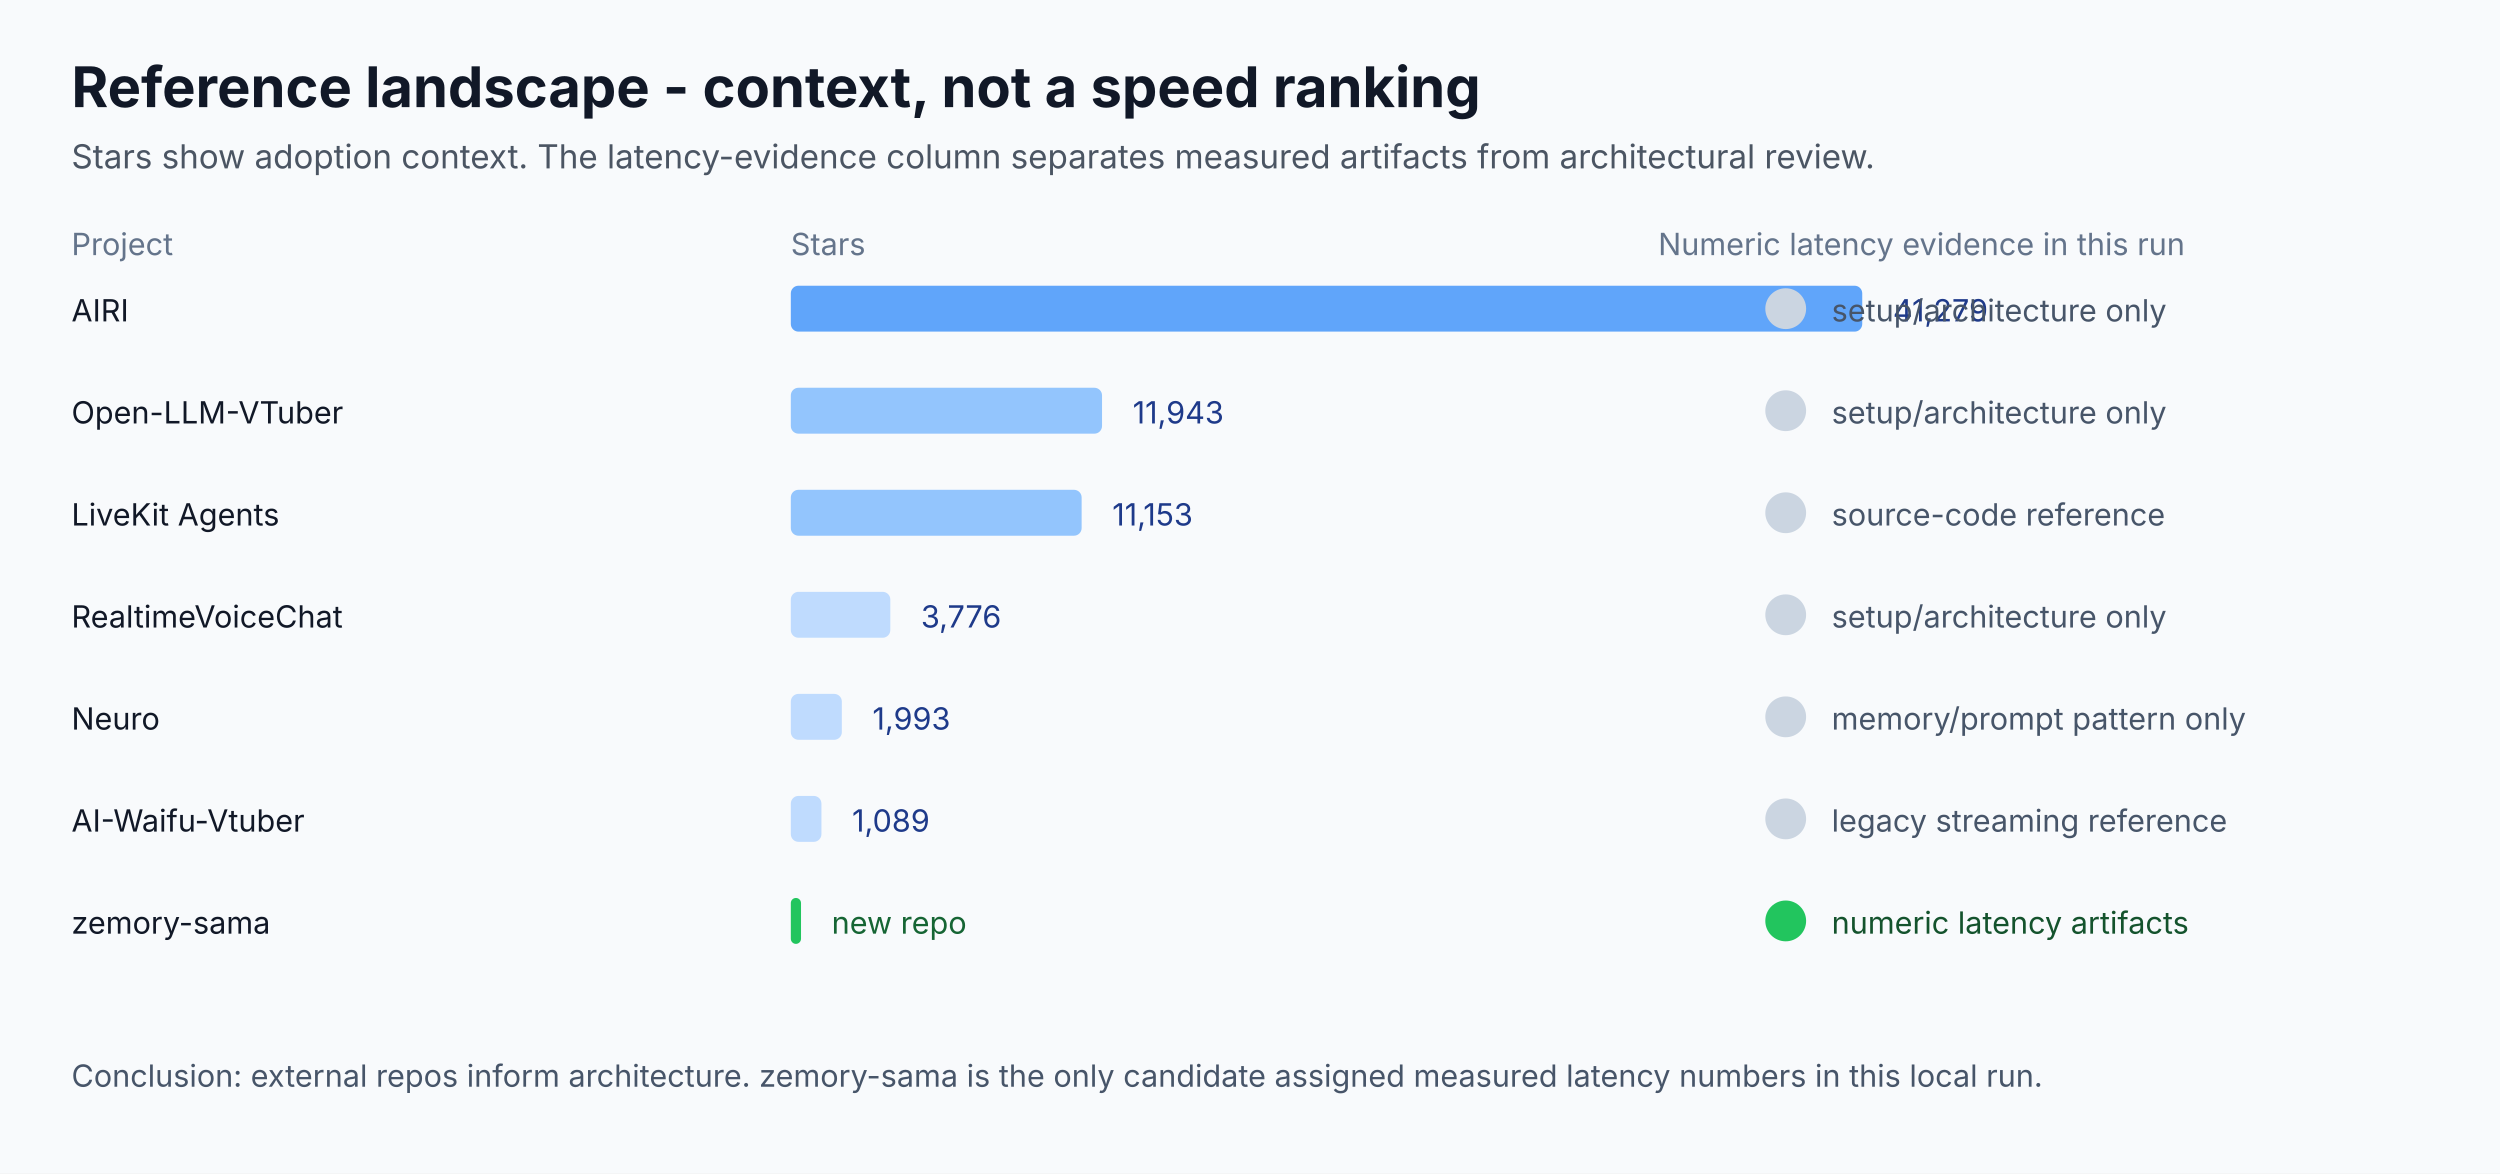
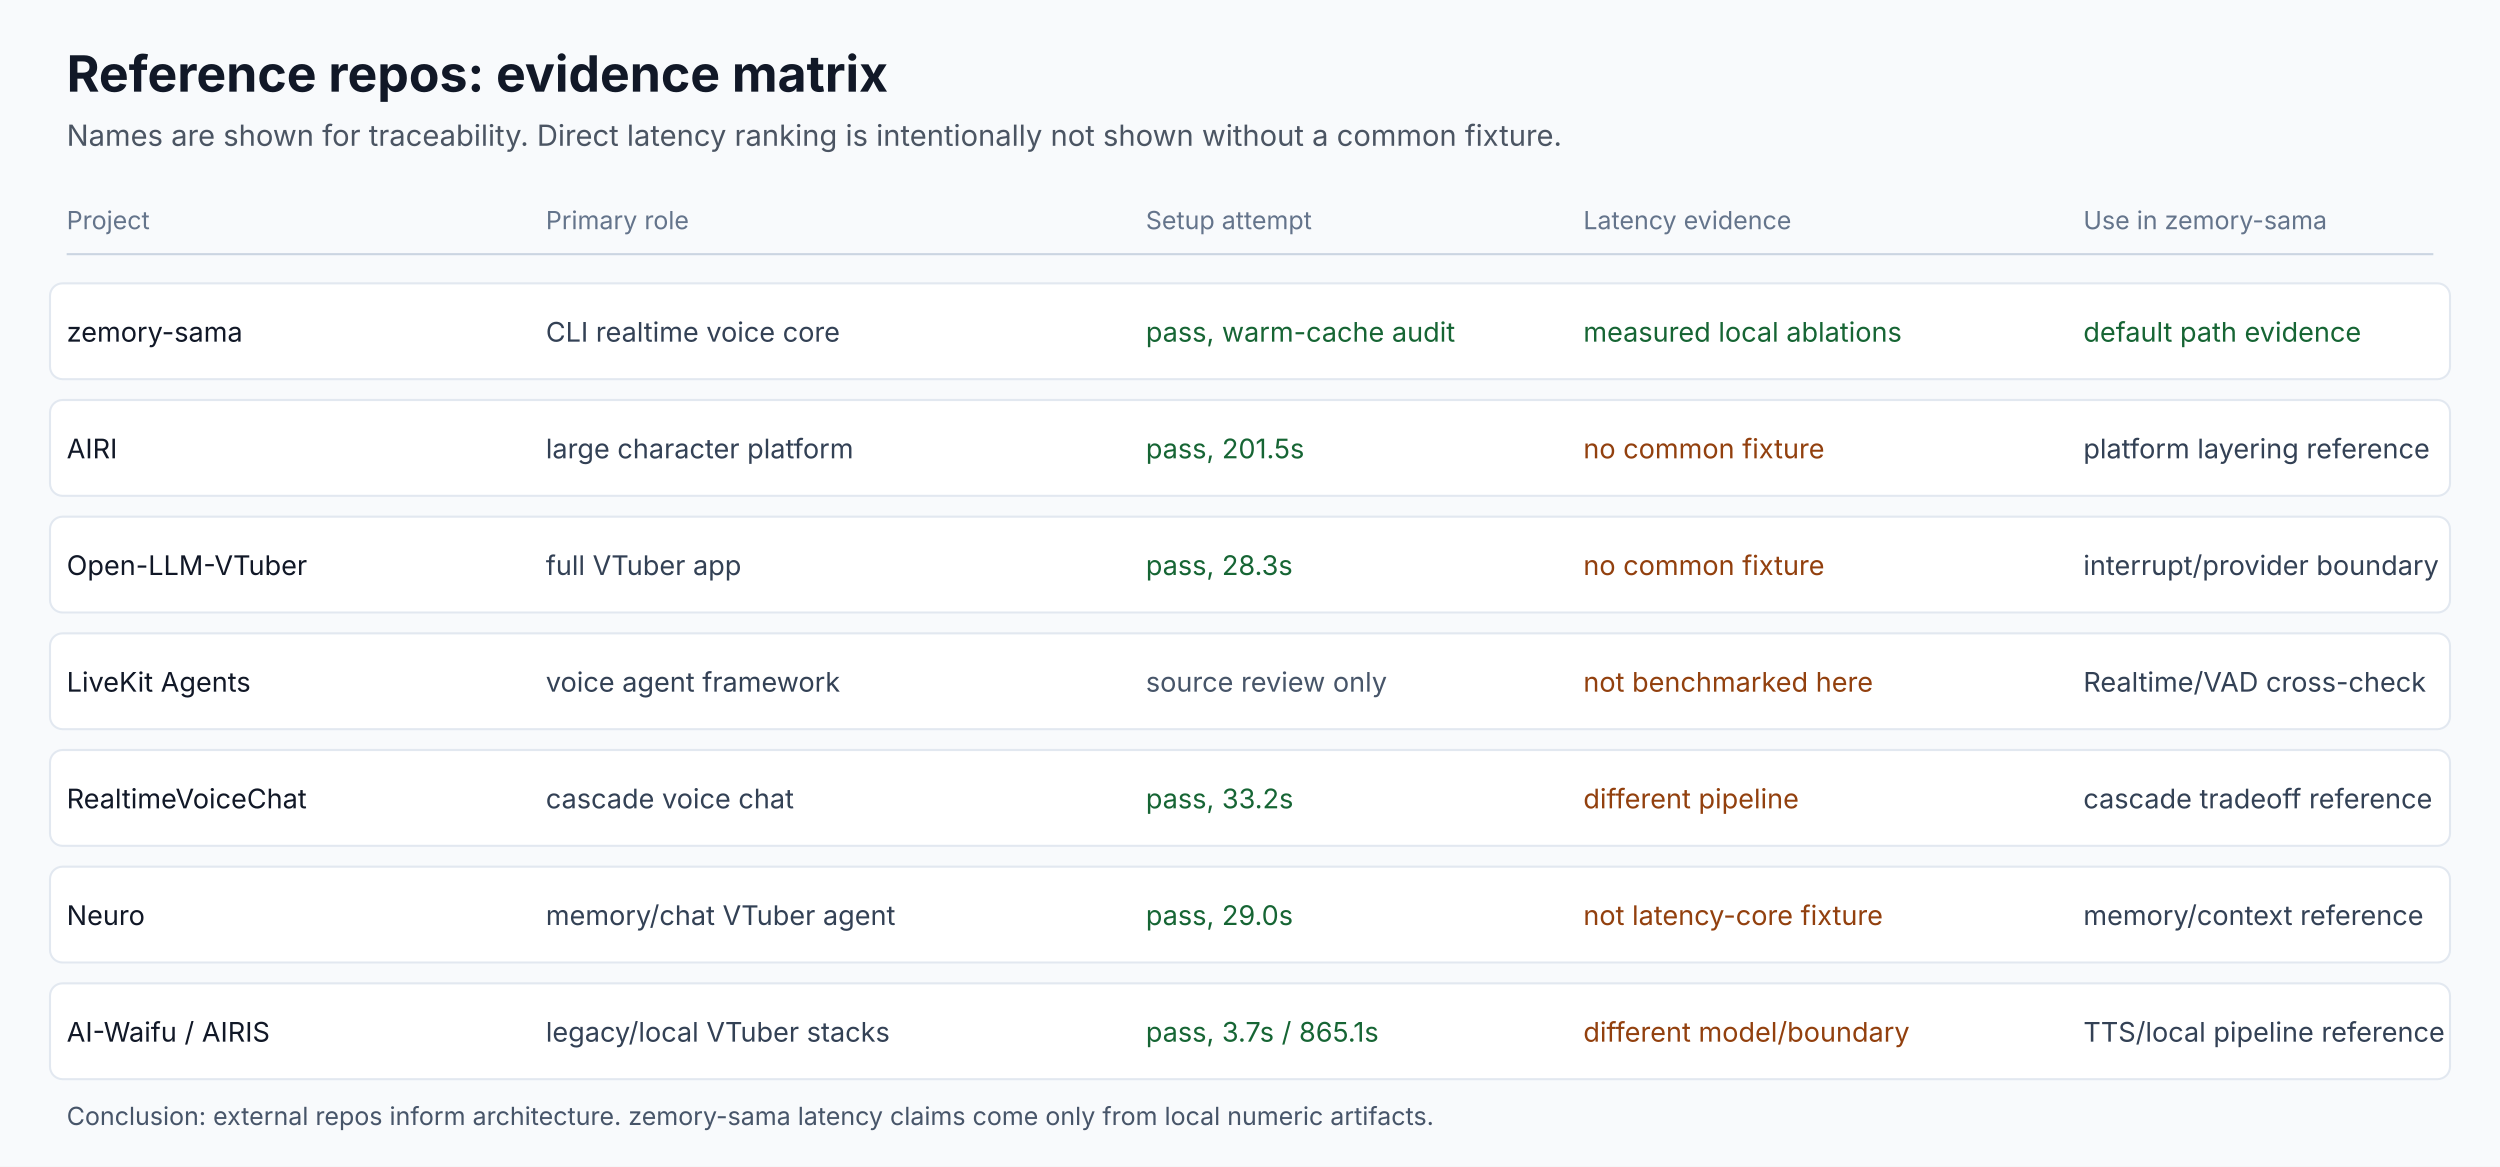
- <svg xmlns="http://www.w3.org/2000/svg" width="980" height="460" role="img" aria-labelledby="title desc">
-   <rect width="980" height="460" fill="#f8fafc" />
-   <text x="28" y="42" font-family="Inter, Arial, sans-serif" font-size="22" font-weight="700" fill="#111827">Reference landscape - context, not a speed ranking</text>
-   <text x="28" y="66" font-family="Inter, Arial, sans-serif" font-size="13" fill="#4b5563">Stars show adoption context. The latency-evidence column separates measured artifacts from architectural review.</text>
+ <svg xmlns="http://www.w3.org/2000/svg" width="1200" height="560" viewBox="0 0 1200 560" role="img" aria-labelledby="title desc">
+   <rect width="1200" height="560" fill="#f8fafc" />
+   <text x="32" y="44" font-family="Inter, Arial, sans-serif" font-size="24" font-weight="700" fill="#111827">Reference repos: evidence matrix</text>
+   <text x="32" y="70" font-family="Inter, Arial, sans-serif" font-size="14" fill="#4b5563">Names are shown for traceability. Direct latency ranking is intentionally not shown without a common fixture.</text>
  <g font-family="Inter, Arial, sans-serif" font-size="12">
-     <text x="28" y="100" fill="#64748b">Project</text>
-     <text x="310" y="100" fill="#64748b">Stars</text>
-     <text x="650" y="100" fill="#64748b">Numeric latency evidence in this run</text>
-     <text x="28" y="126" fill="#111827">AIRI</text>
-     <rect x="310" y="112" width="420" height="18" rx="3" fill="#60a5fa" />
-     <text x="742" y="126" fill="#1e3a8a">41,279</text>
-     <circle cx="700" cy="121" r="8" fill="#cbd5e1" />
-     <text x="718" y="126" fill="#475569">setup/architecture only</text>
-     <text x="28" y="166" fill="#111827">Open-LLM-VTuber</text>
-     <rect x="310" y="152" width="122" height="18" rx="3" fill="#93c5fd" />
-     <text x="444" y="166" fill="#1e3a8a">11,943</text>
-     <circle cx="700" cy="161" r="8" fill="#cbd5e1" />
-     <text x="718" y="166" fill="#475569">setup/architecture only</text>
-     <text x="28" y="206" fill="#111827">LiveKit Agents</text>
-     <rect x="310" y="192" width="114" height="18" rx="3" fill="#93c5fd" />
-     <text x="436" y="206" fill="#1e3a8a">11,153</text>
-     <circle cx="700" cy="201" r="8" fill="#cbd5e1" />
-     <text x="718" y="206" fill="#475569">source-code reference</text>
-     <text x="28" y="246" fill="#111827">RealtimeVoiceChat</text>
-     <rect x="310" y="232" width="39" height="18" rx="3" fill="#bfdbfe" />
-     <text x="361" y="246" fill="#1e3a8a">3,776</text>
-     <circle cx="700" cy="241" r="8" fill="#cbd5e1" />
-     <text x="718" y="246" fill="#475569">setup/architecture only</text>
-     <text x="28" y="286" fill="#111827">Neuro</text>
-     <rect x="310" y="272" width="20" height="18" rx="3" fill="#bfdbfe" />
-     <text x="342" y="286" fill="#1e3a8a">1,993</text>
-     <circle cx="700" cy="281" r="8" fill="#cbd5e1" />
-     <text x="718" y="286" fill="#475569">memory/prompt pattern only</text>
-     <text x="28" y="326" fill="#111827">AI-Waifu-Vtuber</text>
-     <rect x="310" y="312" width="12" height="18" rx="3" fill="#bfdbfe" />
-     <text x="334" y="326" fill="#1e3a8a">1,089</text>
-     <circle cx="700" cy="321" r="8" fill="#cbd5e1" />
-     <text x="718" y="326" fill="#475569">legacy streaming reference</text>
-     <text x="28" y="366" fill="#111827">zemory-sama</text>
-     <rect x="310" y="352" width="4" height="18" rx="2" fill="#22c55e" />
-     <text x="326" y="366" fill="#166534">new repo</text>
-     <circle cx="700" cy="361" r="8" fill="#22c55e" />
-     <text x="718" y="366" fill="#14532d">numeric latency artifacts</text>
+     <text x="32" y="110" fill="#64748b">Project</text>
+     <text x="262" y="110" fill="#64748b">Primary role</text>
+     <text x="550" y="110" fill="#64748b">Setup attempt</text>
+     <text x="760" y="110" fill="#64748b">Latency evidence</text>
+     <text x="1000" y="110" fill="#64748b">Use in zemory-sama</text>
+     <line x1="32" y1="122" x2="1168" y2="122" stroke="#cbd5e1" />
  </g>
-   <text x="28" y="426" font-family="Inter, Arial, sans-serif" font-size="12" fill="#475569">Conclusion: external repos inform architecture. zemory-sama is the only candidate assigned measured latency numbers in this local run.</text>
+   <g font-family="Inter, Arial, sans-serif" font-size="13">
+     <rect x="24" y="136" width="1152" height="46" rx="6" fill="#ffffff" stroke="#e2e8f0" />
+     <text x="32" y="164" fill="#111827">zemory-sama</text>
+     <text x="262" y="164" fill="#334155">CLI realtime voice core</text>
+     <text x="550" y="164" fill="#166534">pass, warm-cache audit</text>
+     <text x="760" y="164" fill="#166534">measured local ablations</text>
+     <text x="1000" y="164" fill="#166534">default path evidence</text>
+     <rect x="24" y="192" width="1152" height="46" rx="6" fill="#ffffff" stroke="#e2e8f0" />
+     <text x="32" y="220" fill="#111827">AIRI</text>
+     <text x="262" y="220" fill="#334155">large character platform</text>
+     <text x="550" y="220" fill="#166534">pass, 201.5s</text>
+     <text x="760" y="220" fill="#92400e">no common fixture</text>
+     <text x="1000" y="220" fill="#334155">platform layering reference</text>
+     <rect x="24" y="248" width="1152" height="46" rx="6" fill="#ffffff" stroke="#e2e8f0" />
+     <text x="32" y="276" fill="#111827">Open-LLM-VTuber</text>
+     <text x="262" y="276" fill="#334155">full VTuber app</text>
+     <text x="550" y="276" fill="#166534">pass, 28.3s</text>
+     <text x="760" y="276" fill="#92400e">no common fixture</text>
+     <text x="1000" y="276" fill="#334155">interrupt/provider boundary</text>
+     <rect x="24" y="304" width="1152" height="46" rx="6" fill="#ffffff" stroke="#e2e8f0" />
+     <text x="32" y="332" fill="#111827">LiveKit Agents</text>
+     <text x="262" y="332" fill="#334155">voice agent framework</text>
+     <text x="550" y="332" fill="#475569">source review only</text>
+     <text x="760" y="332" fill="#92400e">not benchmarked here</text>
+     <text x="1000" y="332" fill="#334155">Realtime/VAD cross-check</text>
+     <rect x="24" y="360" width="1152" height="46" rx="6" fill="#ffffff" stroke="#e2e8f0" />
+     <text x="32" y="388" fill="#111827">RealtimeVoiceChat</text>
+     <text x="262" y="388" fill="#334155">cascade voice chat</text>
+     <text x="550" y="388" fill="#166534">pass, 33.2s</text>
+     <text x="760" y="388" fill="#92400e">different pipeline</text>
+     <text x="1000" y="388" fill="#334155">cascade tradeoff reference</text>
+     <rect x="24" y="416" width="1152" height="46" rx="6" fill="#ffffff" stroke="#e2e8f0" />
+     <text x="32" y="444" fill="#111827">Neuro</text>
+     <text x="262" y="444" fill="#334155">memory/chat VTuber agent</text>
+     <text x="550" y="444" fill="#166534">pass, 29.0s</text>
+     <text x="760" y="444" fill="#92400e">not latency-core fixture</text>
+     <text x="1000" y="444" fill="#334155">memory/context reference</text>
+     <rect x="24" y="472" width="1152" height="46" rx="6" fill="#ffffff" stroke="#e2e8f0" />
+     <text x="32" y="500" fill="#111827">AI-Waifu / AIRIS</text>
+     <text x="262" y="500" fill="#334155">legacy/local VTuber stacks</text>
+     <text x="550" y="500" fill="#166534">pass, 3.7s / 865.1s</text>
+     <text x="760" y="500" fill="#92400e">different model/boundary</text>
+     <text x="1000" y="500" fill="#334155">TTS/local pipeline reference</text>
+   </g>
+   <text x="32" y="540" font-family="Inter, Arial, sans-serif" font-size="12" fill="#475569">Conclusion: external repos inform architecture. zemory-sama latency claims come only from local numeric artifacts.</text>
</svg>
